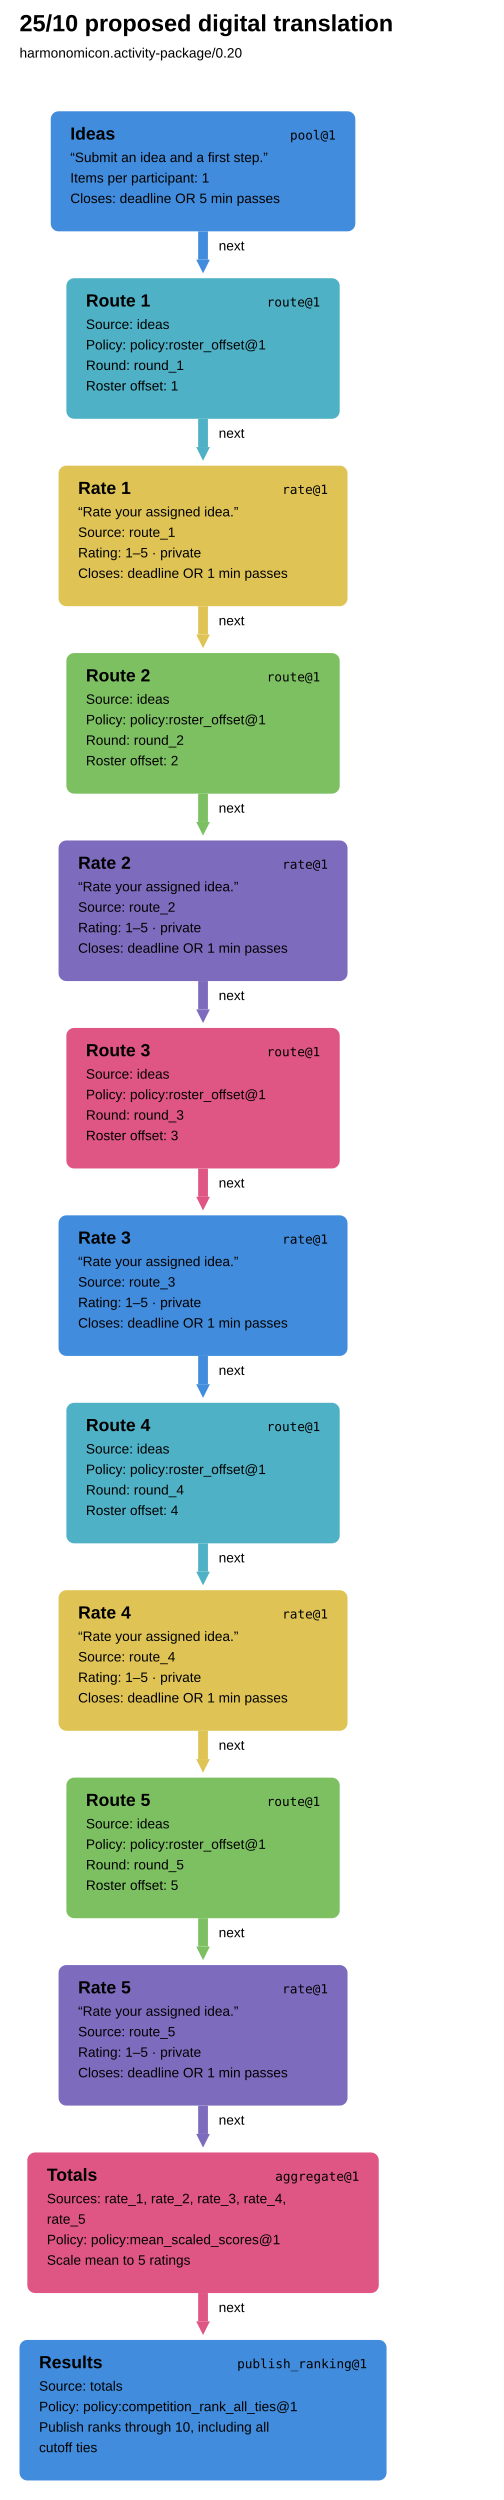
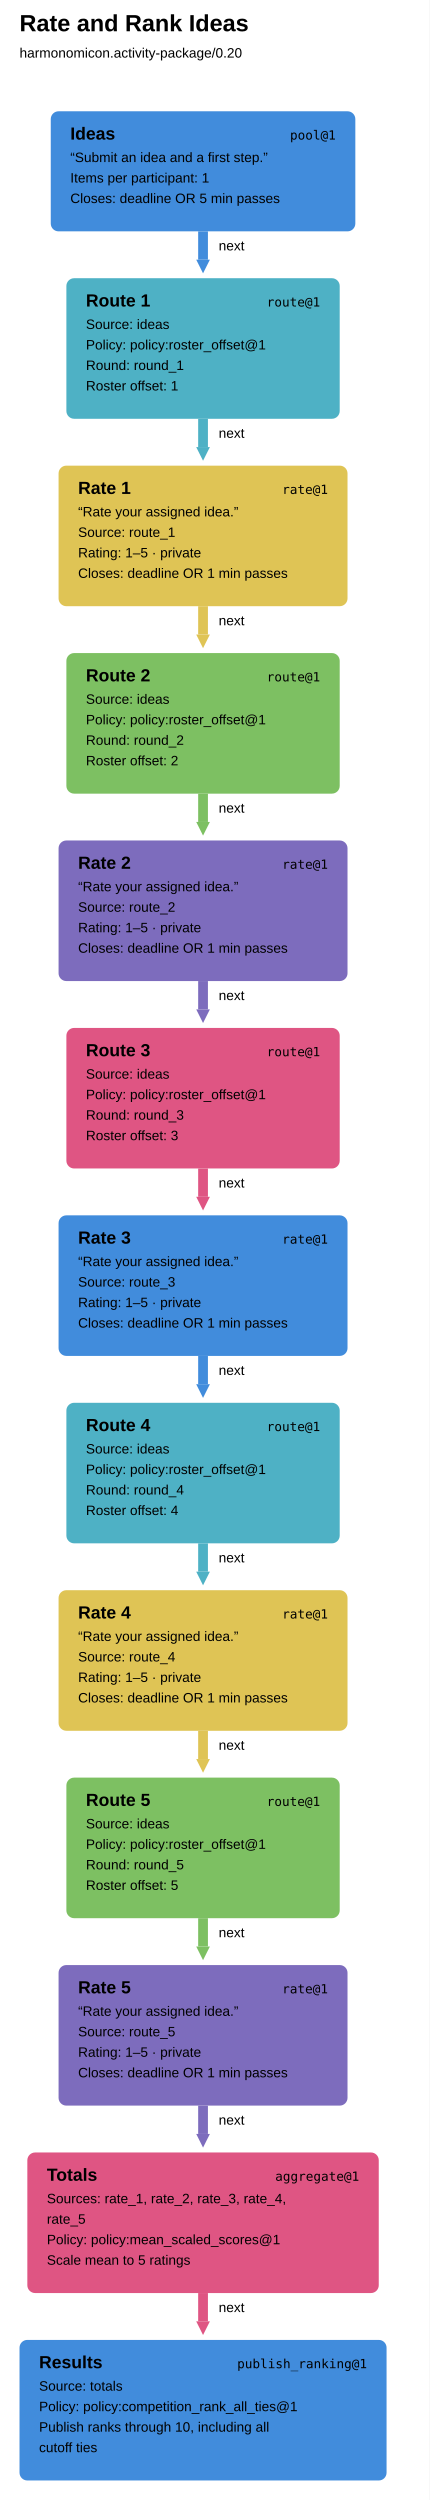
- <svg xmlns="http://www.w3.org/2000/svg" width="516" height="2561" viewBox="0 0 516 2561" aria-label="25/10 proposed digital translation runbook" style="font-family:Arial,sans-serif;fill:black">
+ <svg xmlns="http://www.w3.org/2000/svg" width="440" height="2561" viewBox="0 0 440 2561" aria-label="Rate and Rank Ideas runbook" style="font-family:Arial,sans-serif;fill:black">
  <defs>
    <marker id="arrow-0" markerUnits="userSpaceOnUse" markerWidth="14" markerHeight="14" refX="0" refY="7" orient="auto">
      <path d="M0 0L14 7L0 14Z" fill="#418cdc" />
    </marker>
    <marker id="arrow-1" markerUnits="userSpaceOnUse" markerWidth="14" markerHeight="14" refX="0" refY="7" orient="auto">
      <path d="M0 0L14 7L0 14Z" fill="#4eb1c5" />
    </marker>
    <marker id="arrow-2" markerUnits="userSpaceOnUse" markerWidth="14" markerHeight="14" refX="0" refY="7" orient="auto">
      <path d="M0 0L14 7L0 14Z" fill="#dfc455" />
    </marker>
    <marker id="arrow-3" markerUnits="userSpaceOnUse" markerWidth="14" markerHeight="14" refX="0" refY="7" orient="auto">
      <path d="M0 0L14 7L0 14Z" fill="#7dc062" />
    </marker>
    <marker id="arrow-4" markerUnits="userSpaceOnUse" markerWidth="14" markerHeight="14" refX="0" refY="7" orient="auto">
      <path d="M0 0L14 7L0 14Z" fill="#7d6cbd" />
    </marker>
    <marker id="arrow-5" markerUnits="userSpaceOnUse" markerWidth="14" markerHeight="14" refX="0" refY="7" orient="auto">
      <path d="M0 0L14 7L0 14Z" fill="#df5583" />
    </marker>
    <marker id="arrow-6" markerUnits="userSpaceOnUse" markerWidth="14" markerHeight="14" refX="0" refY="7" orient="auto">
      <path d="M0 0L14 7L0 14Z" fill="#418cdc" />
    </marker>
    <marker id="arrow-7" markerUnits="userSpaceOnUse" markerWidth="14" markerHeight="14" refX="0" refY="7" orient="auto">
      <path d="M0 0L14 7L0 14Z" fill="#4eb1c5" />
    </marker>
    <marker id="arrow-8" markerUnits="userSpaceOnUse" markerWidth="14" markerHeight="14" refX="0" refY="7" orient="auto">
      <path d="M0 0L14 7L0 14Z" fill="#dfc455" />
    </marker>
    <marker id="arrow-9" markerUnits="userSpaceOnUse" markerWidth="14" markerHeight="14" refX="0" refY="7" orient="auto">
      <path d="M0 0L14 7L0 14Z" fill="#7dc062" />
    </marker>
    <marker id="arrow-10" markerUnits="userSpaceOnUse" markerWidth="14" markerHeight="14" refX="0" refY="7" orient="auto">
      <path d="M0 0L14 7L0 14Z" fill="#7d6cbd" />
    </marker>
    <marker id="arrow-11" markerUnits="userSpaceOnUse" markerWidth="14" markerHeight="14" refX="0" refY="7" orient="auto">
      <path d="M0 0L14 7L0 14Z" fill="#df5583" />
    </marker>
  </defs>
  <rect width="100%" height="100%" fill="white" />
-   <text x="20" y="32" font-size="24" font-weight="700">25/10 proposed digital translation</text>
+   <text x="20" y="32" font-size="24" font-weight="700">Rate and Rank Ideas</text>
  <text x="20" y="59" font-size="14">harmonomicon.activity-package/0.20</text>
  <g data-step="ideas" tabindex="0" role="button" aria-label="ideas pool@1">
    <rect x="52" y="114" width="312" height="123" rx="8" fill="#418cdc" />
    <text x="72" y="143" font-weight="700" font-size="18">Ideas</text>
    <text x="344" y="143" text-anchor="end" font-family="ui-monospace, SFMono-Regular, Menlo, Consolas, monospace" font-size="13">pool@1</text>
    <text x="72" y="166" font-size="14">“Submit an idea and a first step.”</text>
    <text x="72" y="187" font-size="14">Items per participant: 1</text>
    <text x="72" y="208" font-size="14">Closes: deadline OR 5 min passes</text>
  </g>
  <g data-step="route_1" tabindex="0" role="button" aria-label="route_1 route@1">
    <rect x="68" y="285" width="280" height="144" rx="8" fill="#4eb1c5" />
    <text x="88" y="314" font-weight="700" font-size="18">Route 1</text>
    <text x="328" y="314" text-anchor="end" font-family="ui-monospace, SFMono-Regular, Menlo, Consolas, monospace" font-size="13">route@1</text>
    <text x="88" y="337" font-size="14">Source: ideas</text>
    <text x="88" y="358" font-size="14">Policy: policy:roster_offset@1</text>
    <text x="88" y="379" font-size="14">Round: round_1</text>
    <text x="88" y="400" font-size="14">Roster offset: 1</text>
  </g>
  <g data-step="rate_1" tabindex="0" role="button" aria-label="rate_1 rate@1">
    <rect x="60" y="477" width="296" height="144" rx="8" fill="#dfc455" />
    <text x="80" y="506" font-weight="700" font-size="18">Rate 1</text>
    <text x="336" y="506" text-anchor="end" font-family="ui-monospace, SFMono-Regular, Menlo, Consolas, monospace" font-size="13">rate@1</text>
    <text x="80" y="529" font-size="14">“Rate your assigned idea.”</text>
    <text x="80" y="550" font-size="14">Source: route_1</text>
    <text x="80" y="571" font-size="14">Rating: 1–5 · private</text>
    <text x="80" y="592" font-size="14">Closes: deadline OR 1 min passes</text>
  </g>
  <g data-step="route_2" tabindex="0" role="button" aria-label="route_2 route@1">
    <rect x="68" y="669" width="280" height="144" rx="8" fill="#7dc062" />
    <text x="88" y="698" font-weight="700" font-size="18">Route 2</text>
    <text x="328" y="698" text-anchor="end" font-family="ui-monospace, SFMono-Regular, Menlo, Consolas, monospace" font-size="13">route@1</text>
    <text x="88" y="721" font-size="14">Source: ideas</text>
    <text x="88" y="742" font-size="14">Policy: policy:roster_offset@1</text>
    <text x="88" y="763" font-size="14">Round: round_2</text>
    <text x="88" y="784" font-size="14">Roster offset: 2</text>
  </g>
  <g data-step="rate_2" tabindex="0" role="button" aria-label="rate_2 rate@1">
    <rect x="60" y="861" width="296" height="144" rx="8" fill="#7d6cbd" />
    <text x="80" y="890" font-weight="700" font-size="18">Rate 2</text>
    <text x="336" y="890" text-anchor="end" font-family="ui-monospace, SFMono-Regular, Menlo, Consolas, monospace" font-size="13">rate@1</text>
    <text x="80" y="913" font-size="14">“Rate your assigned idea.”</text>
    <text x="80" y="934" font-size="14">Source: route_2</text>
    <text x="80" y="955" font-size="14">Rating: 1–5 · private</text>
    <text x="80" y="976" font-size="14">Closes: deadline OR 1 min passes</text>
  </g>
  <g data-step="route_3" tabindex="0" role="button" aria-label="route_3 route@1">
    <rect x="68" y="1053" width="280" height="144" rx="8" fill="#df5583" />
    <text x="88" y="1082" font-weight="700" font-size="18">Route 3</text>
    <text x="328" y="1082" text-anchor="end" font-family="ui-monospace, SFMono-Regular, Menlo, Consolas, monospace" font-size="13">route@1</text>
    <text x="88" y="1105" font-size="14">Source: ideas</text>
    <text x="88" y="1126" font-size="14">Policy: policy:roster_offset@1</text>
    <text x="88" y="1147" font-size="14">Round: round_3</text>
    <text x="88" y="1168" font-size="14">Roster offset: 3</text>
  </g>
  <g data-step="rate_3" tabindex="0" role="button" aria-label="rate_3 rate@1">
    <rect x="60" y="1245" width="296" height="144" rx="8" fill="#418cdc" />
    <text x="80" y="1274" font-weight="700" font-size="18">Rate 3</text>
    <text x="336" y="1274" text-anchor="end" font-family="ui-monospace, SFMono-Regular, Menlo, Consolas, monospace" font-size="13">rate@1</text>
    <text x="80" y="1297" font-size="14">“Rate your assigned idea.”</text>
    <text x="80" y="1318" font-size="14">Source: route_3</text>
    <text x="80" y="1339" font-size="14">Rating: 1–5 · private</text>
    <text x="80" y="1360" font-size="14">Closes: deadline OR 1 min passes</text>
  </g>
  <g data-step="route_4" tabindex="0" role="button" aria-label="route_4 route@1">
    <rect x="68" y="1437" width="280" height="144" rx="8" fill="#4eb1c5" />
    <text x="88" y="1466" font-weight="700" font-size="18">Route 4</text>
    <text x="328" y="1466" text-anchor="end" font-family="ui-monospace, SFMono-Regular, Menlo, Consolas, monospace" font-size="13">route@1</text>
    <text x="88" y="1489" font-size="14">Source: ideas</text>
    <text x="88" y="1510" font-size="14">Policy: policy:roster_offset@1</text>
    <text x="88" y="1531" font-size="14">Round: round_4</text>
    <text x="88" y="1552" font-size="14">Roster offset: 4</text>
  </g>
  <g data-step="rate_4" tabindex="0" role="button" aria-label="rate_4 rate@1">
    <rect x="60" y="1629" width="296" height="144" rx="8" fill="#dfc455" />
    <text x="80" y="1658" font-weight="700" font-size="18">Rate 4</text>
    <text x="336" y="1658" text-anchor="end" font-family="ui-monospace, SFMono-Regular, Menlo, Consolas, monospace" font-size="13">rate@1</text>
    <text x="80" y="1681" font-size="14">“Rate your assigned idea.”</text>
    <text x="80" y="1702" font-size="14">Source: route_4</text>
    <text x="80" y="1723" font-size="14">Rating: 1–5 · private</text>
    <text x="80" y="1744" font-size="14">Closes: deadline OR 1 min passes</text>
  </g>
  <g data-step="route_5" tabindex="0" role="button" aria-label="route_5 route@1">
    <rect x="68" y="1821" width="280" height="144" rx="8" fill="#7dc062" />
    <text x="88" y="1850" font-weight="700" font-size="18">Route 5</text>
    <text x="328" y="1850" text-anchor="end" font-family="ui-monospace, SFMono-Regular, Menlo, Consolas, monospace" font-size="13">route@1</text>
    <text x="88" y="1873" font-size="14">Source: ideas</text>
    <text x="88" y="1894" font-size="14">Policy: policy:roster_offset@1</text>
    <text x="88" y="1915" font-size="14">Round: round_5</text>
    <text x="88" y="1936" font-size="14">Roster offset: 5</text>
  </g>
  <g data-step="rate_5" tabindex="0" role="button" aria-label="rate_5 rate@1">
    <rect x="60" y="2013" width="296" height="144" rx="8" fill="#7d6cbd" />
    <text x="80" y="2042" font-weight="700" font-size="18">Rate 5</text>
    <text x="336" y="2042" text-anchor="end" font-family="ui-monospace, SFMono-Regular, Menlo, Consolas, monospace" font-size="13">rate@1</text>
    <text x="80" y="2065" font-size="14">“Rate your assigned idea.”</text>
    <text x="80" y="2086" font-size="14">Source: route_5</text>
    <text x="80" y="2107" font-size="14">Rating: 1–5 · private</text>
    <text x="80" y="2128" font-size="14">Closes: deadline OR 1 min passes</text>
  </g>
  <g data-step="totals" tabindex="0" role="button" aria-label="totals aggregate@1">
    <rect x="28" y="2205" width="360" height="144" rx="8" fill="#df5583" />
    <text x="48" y="2234" font-weight="700" font-size="18">Totals</text>
    <text x="368" y="2234" text-anchor="end" font-family="ui-monospace, SFMono-Regular, Menlo, Consolas, monospace" font-size="13">aggregate@1</text>
    <text x="48" y="2257" font-size="14">Sources: rate_1, rate_2, rate_3, rate_4,</text>
    <text x="48" y="2278" font-size="14">rate_5</text>
    <text x="48" y="2299" font-size="14">Policy: policy:mean_scaled_scores@1</text>
    <text x="48" y="2320" font-size="14">Scale mean to 5 ratings</text>
  </g>
  <g data-step="results" tabindex="0" role="button" aria-label="results publish_ranking@1">
    <rect x="20" y="2397" width="376" height="144" rx="8" fill="#418cdc" />
    <text x="40" y="2426" font-weight="700" font-size="18">Results</text>
    <text x="376" y="2426" text-anchor="end" font-family="ui-monospace, SFMono-Regular, Menlo, Consolas, monospace" font-size="13">publish_ranking@1</text>
    <text x="40" y="2449" font-size="14">Source: totals</text>
    <text x="40" y="2470" font-size="14">Policy: policy:competition_rank_all_ties@1</text>
    <text x="40" y="2491" font-size="14">Publish ranks through 10, including all</text>
    <text x="40" y="2512" font-size="14">cutoff ties</text>
  </g>
  <path d="M 208 237 L 208 266" fill="none" stroke="#418cdc" stroke-width="10" marker-end="url(#arrow-0)" />
  <text x="224" y="256.5" font-size="14">next</text>
  <path d="M 208 429 L 208 458" fill="none" stroke="#4eb1c5" stroke-width="10" marker-end="url(#arrow-1)" />
  <text x="224" y="448.5" font-size="14">next</text>
  <path d="M 208 621 L 208 650" fill="none" stroke="#dfc455" stroke-width="10" marker-end="url(#arrow-2)" />
  <text x="224" y="640.5" font-size="14">next</text>
  <path d="M 208 813 L 208 842" fill="none" stroke="#7dc062" stroke-width="10" marker-end="url(#arrow-3)" />
  <text x="224" y="832.5" font-size="14">next</text>
  <path d="M 208 1005 L 208 1034" fill="none" stroke="#7d6cbd" stroke-width="10" marker-end="url(#arrow-4)" />
  <text x="224" y="1024.5" font-size="14">next</text>
  <path d="M 208 1197 L 208 1226" fill="none" stroke="#df5583" stroke-width="10" marker-end="url(#arrow-5)" />
  <text x="224" y="1216.5" font-size="14">next</text>
  <path d="M 208 1389 L 208 1418" fill="none" stroke="#418cdc" stroke-width="10" marker-end="url(#arrow-6)" />
  <text x="224" y="1408.5" font-size="14">next</text>
  <path d="M 208 1581 L 208 1610" fill="none" stroke="#4eb1c5" stroke-width="10" marker-end="url(#arrow-7)" />
  <text x="224" y="1600.5" font-size="14">next</text>
  <path d="M 208 1773 L 208 1802" fill="none" stroke="#dfc455" stroke-width="10" marker-end="url(#arrow-8)" />
  <text x="224" y="1792.5" font-size="14">next</text>
  <path d="M 208 1965 L 208 1994" fill="none" stroke="#7dc062" stroke-width="10" marker-end="url(#arrow-9)" />
  <text x="224" y="1984.5" font-size="14">next</text>
  <path d="M 208 2157 L 208 2186" fill="none" stroke="#7d6cbd" stroke-width="10" marker-end="url(#arrow-10)" />
  <text x="224" y="2176.5" font-size="14">next</text>
  <path d="M 208 2349 L 208 2378" fill="none" stroke="#df5583" stroke-width="10" marker-end="url(#arrow-11)" />
  <text x="224" y="2368.5" font-size="14">next</text>
</svg>
